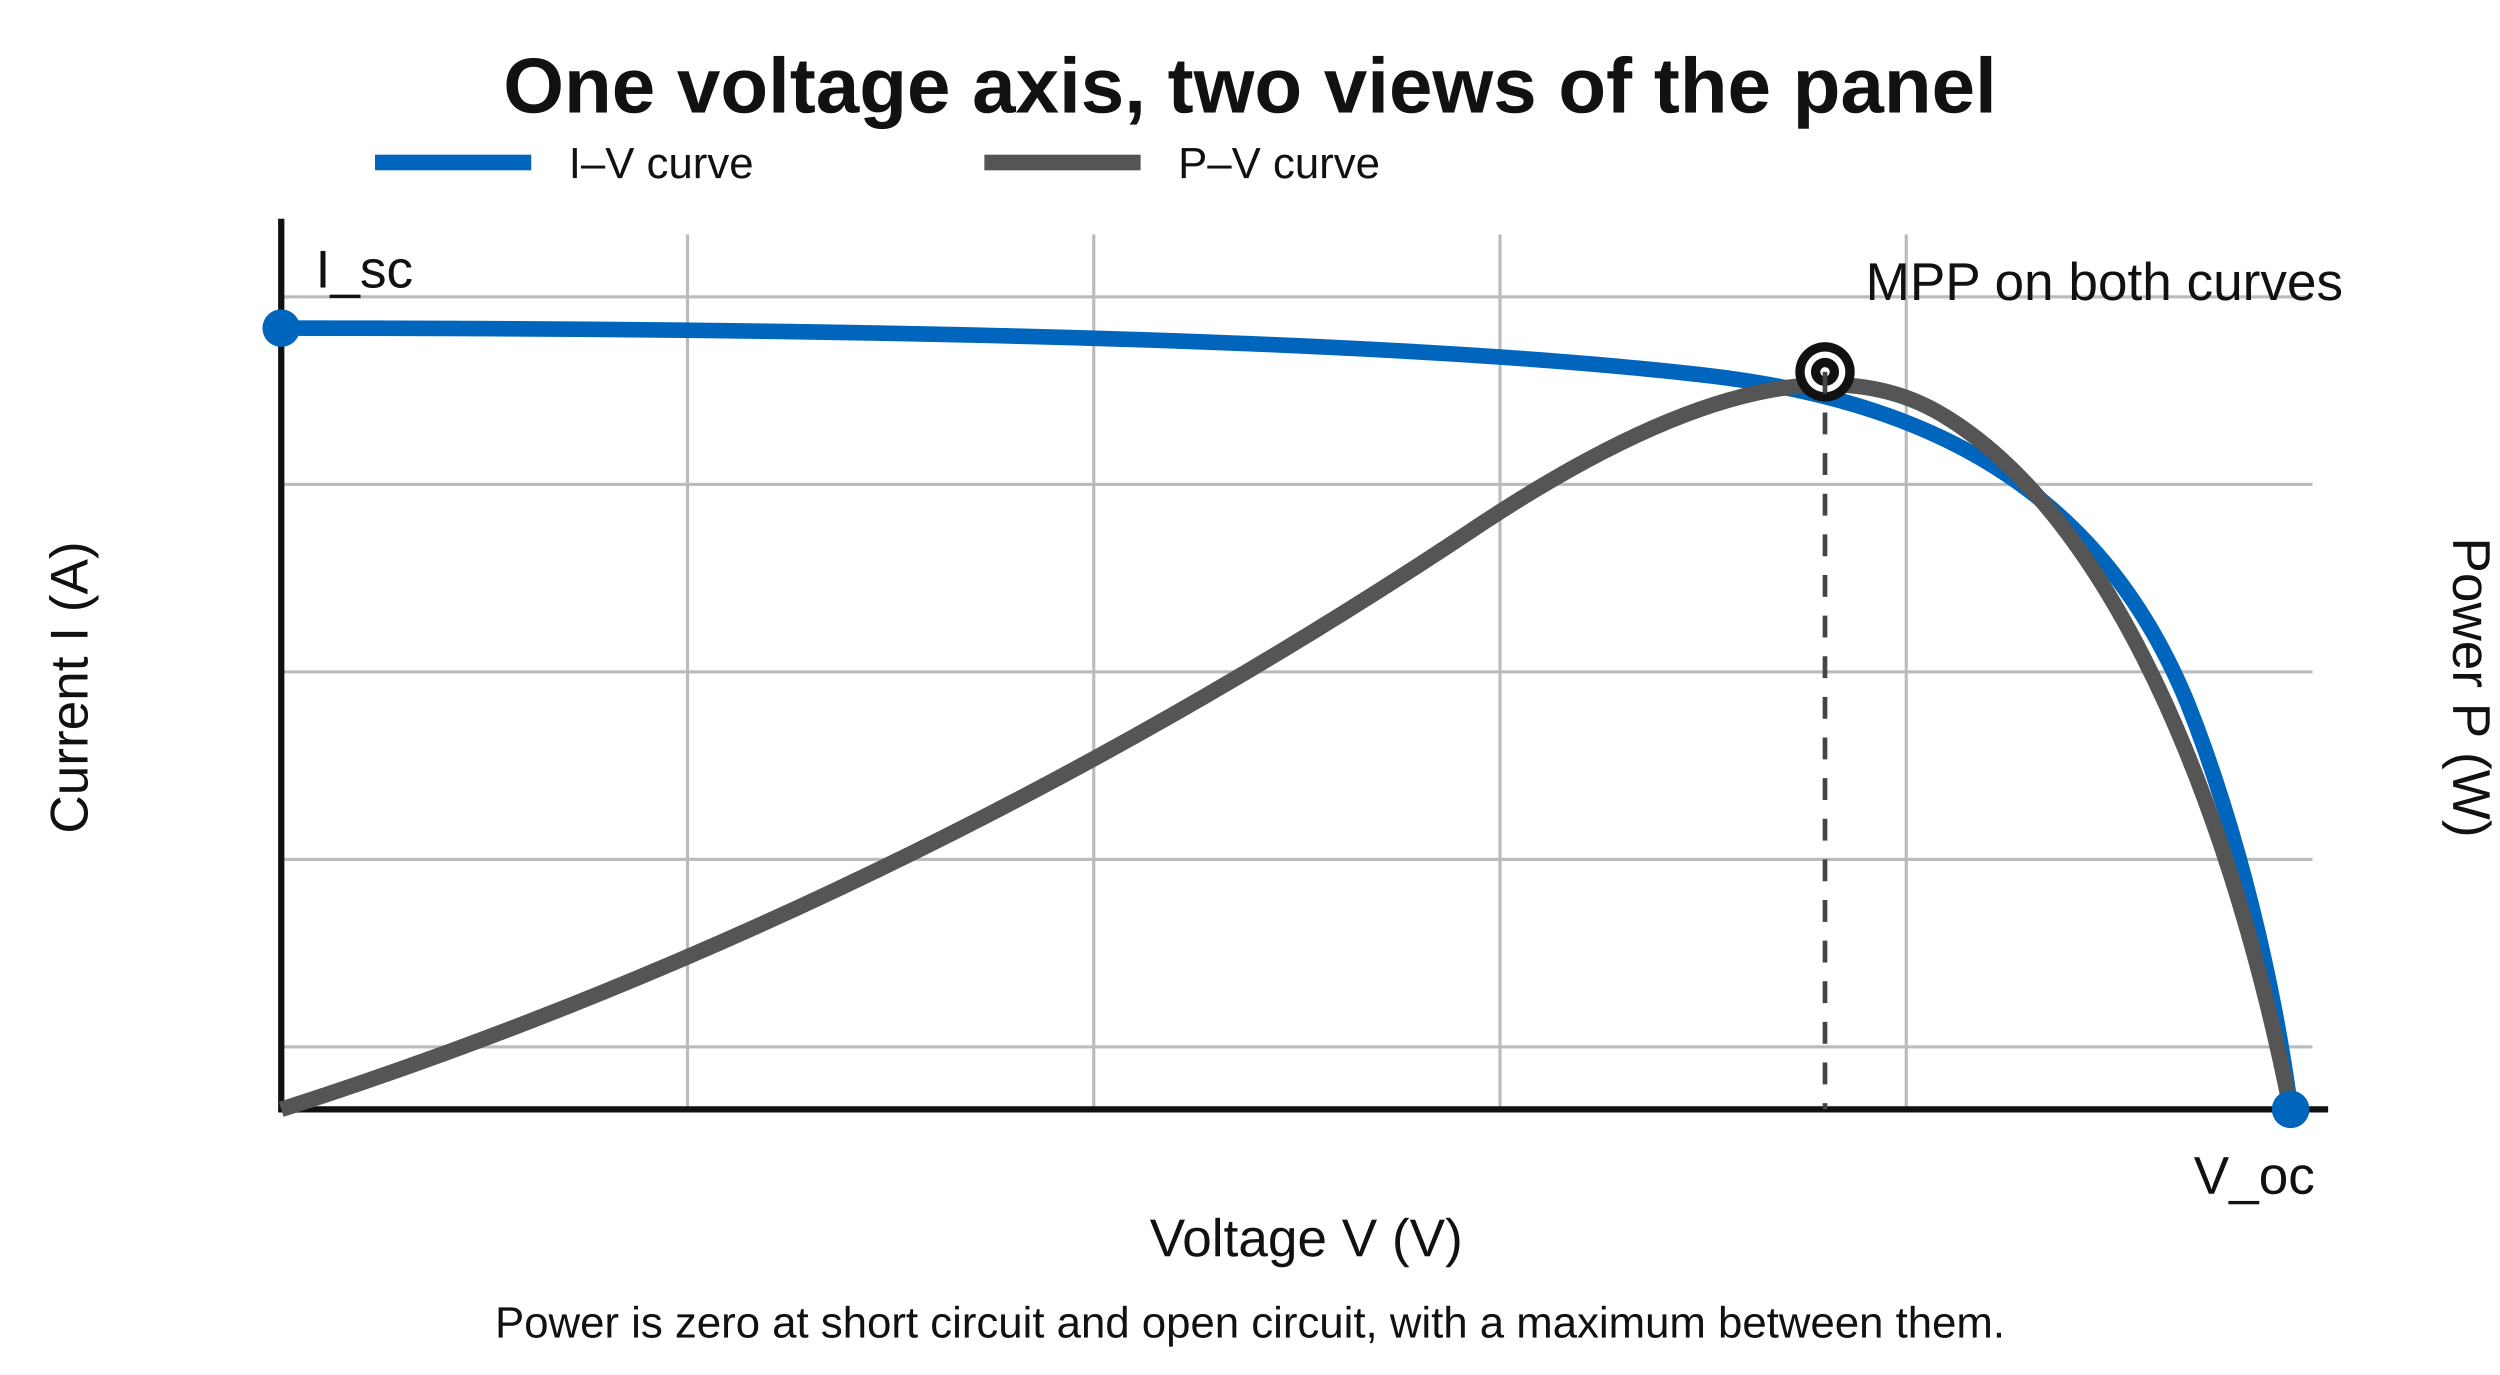
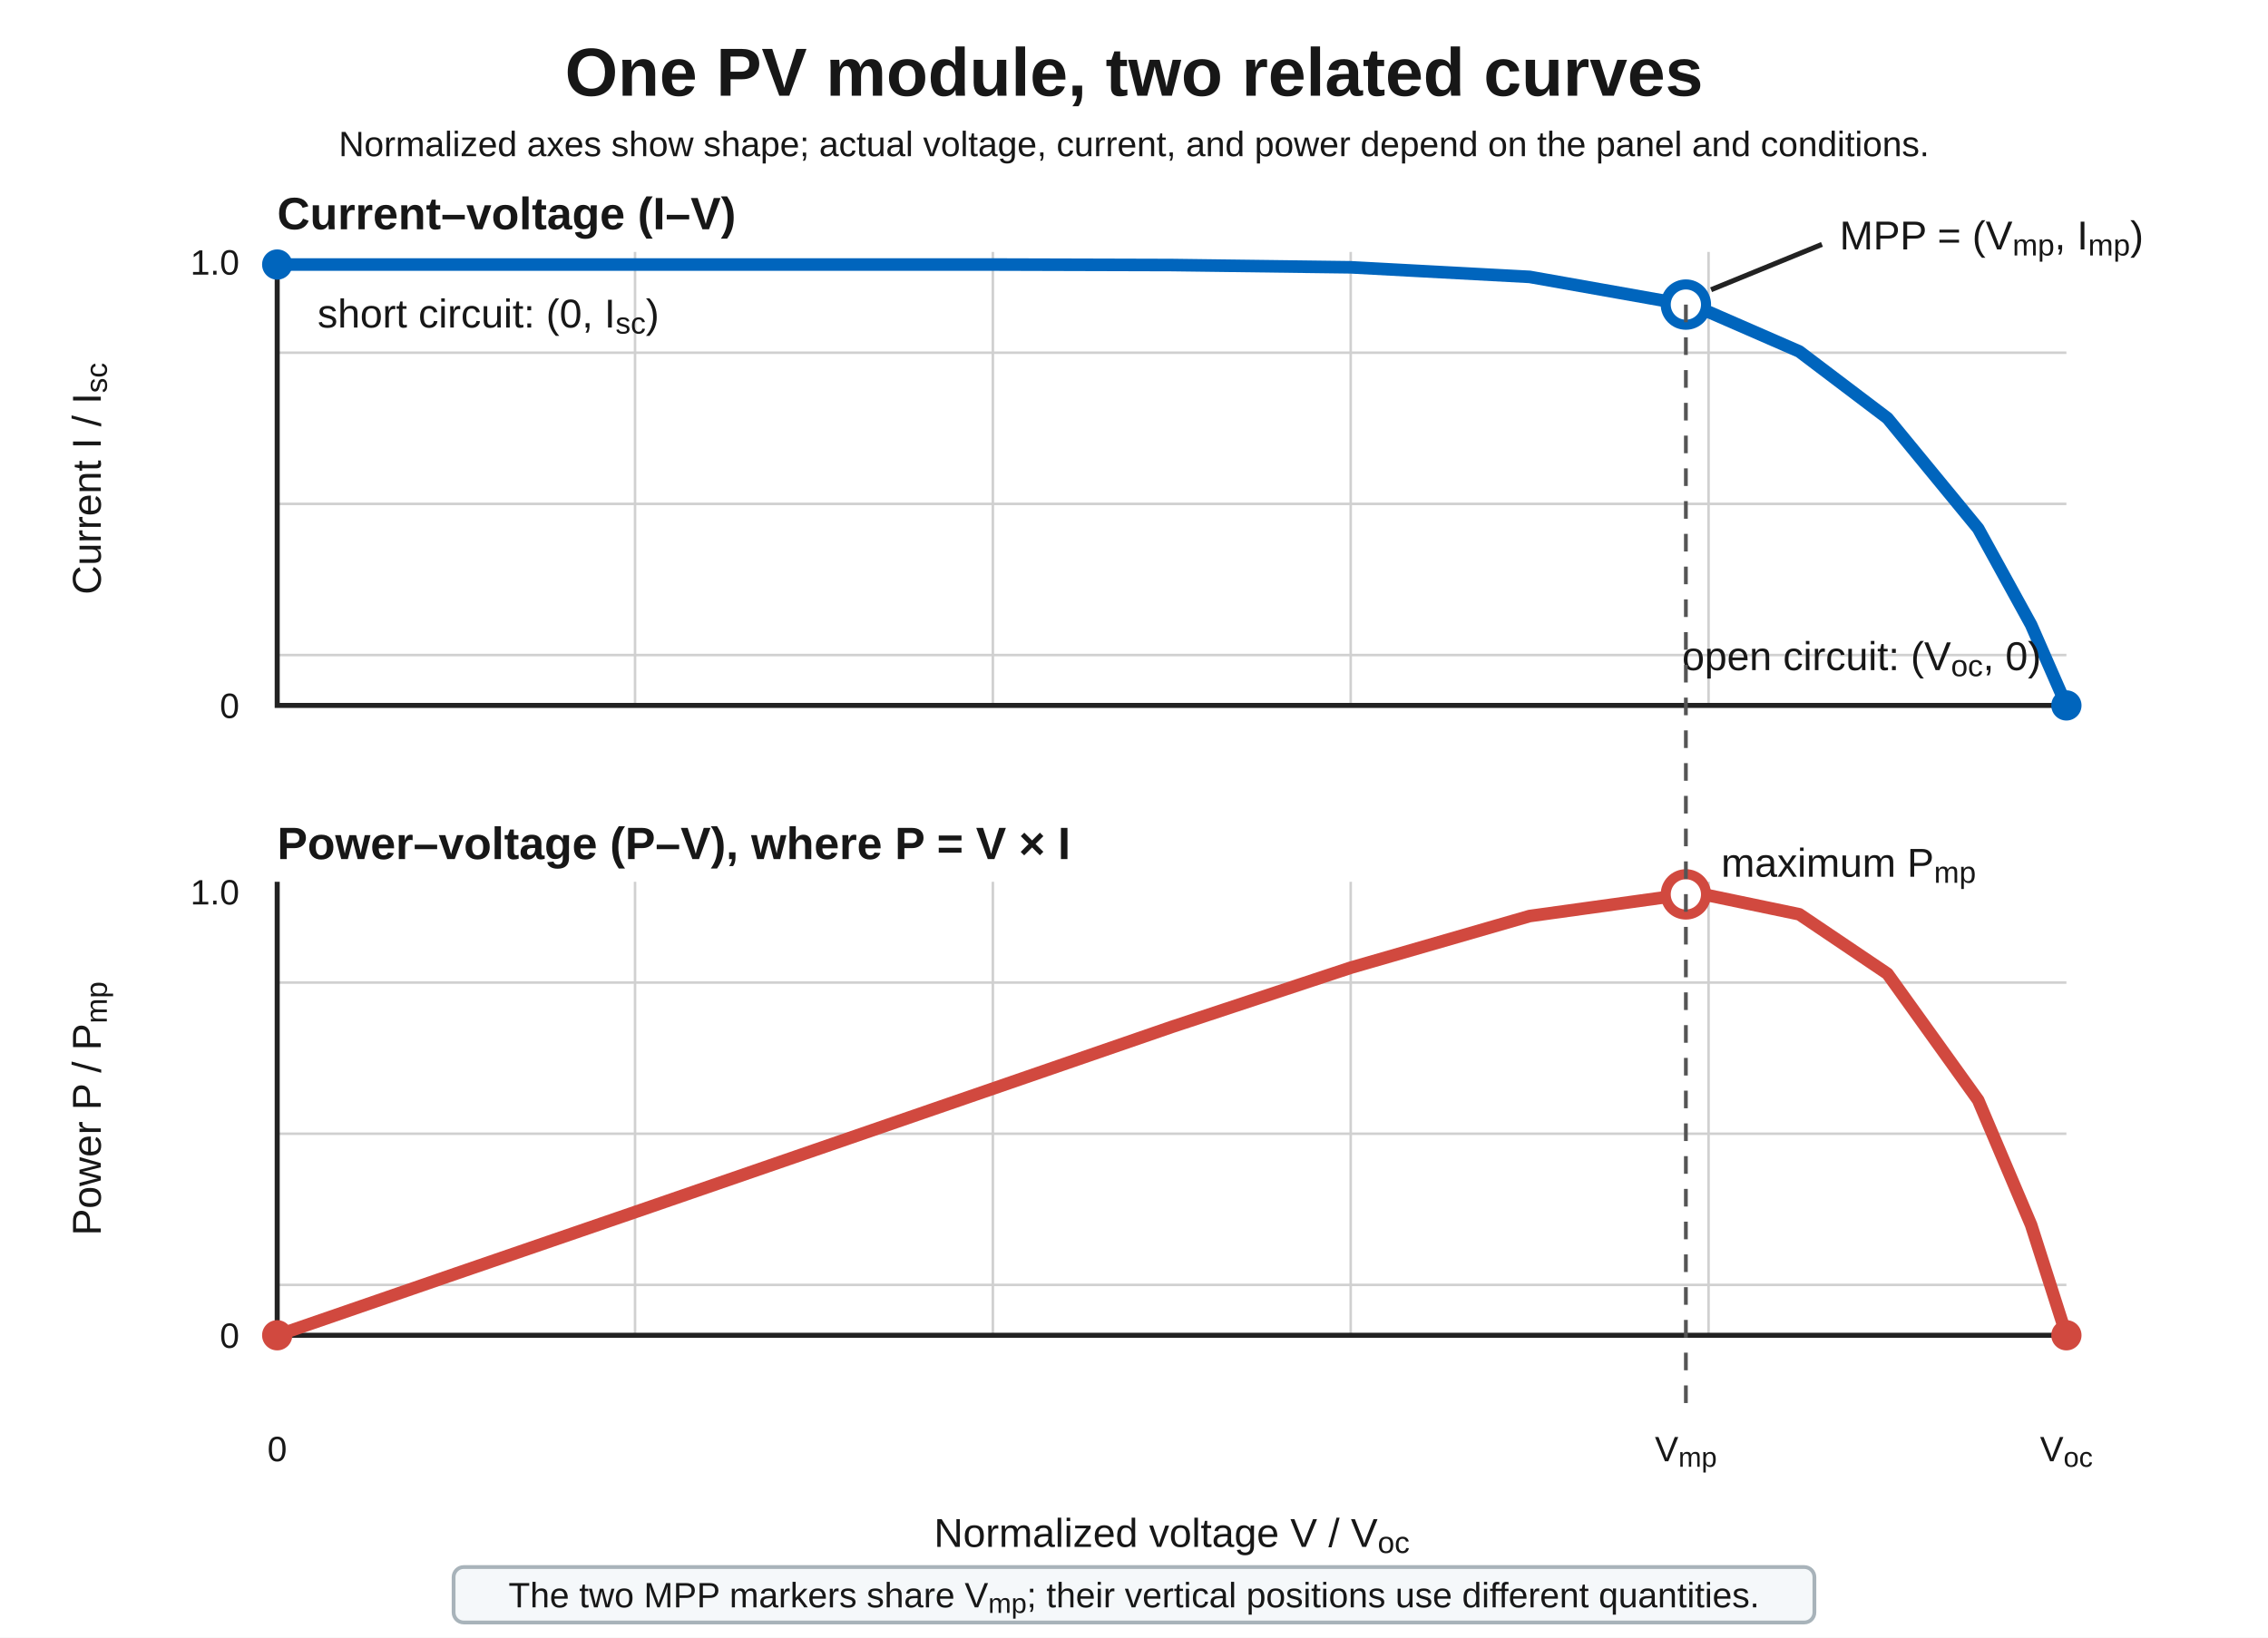
- <svg xmlns="http://www.w3.org/2000/svg" viewBox="0 0 800 440" role="img" aria-labelledby="title desc">
-   <rect width="800" height="440" fill="#fff" />
+ <svg xmlns="http://www.w3.org/2000/svg" viewBox="0 0 900 650" role="img" aria-labelledby="title desc">
+   <rect width="900" height="650" fill="#fff" />
  <style>
-     text{font-family:Arial,sans-serif;fill:#111}.title{font-size:25px;font-weight:700}.label{font-size:17px}.small{font-size:14px}.axis{fill:none;stroke:#111;stroke-width:2}.grid{fill:none;stroke:#bbb;stroke-width:1}.iv{fill:none;stroke:#0065bd;stroke-width:5}.pv{fill:none;stroke:#555;stroke-width:5}.guide{fill:none;stroke:#444;stroke-width:1.5;stroke-dasharray:7 6}.mark{fill:#fff;stroke:#111;stroke-width:3}
+     text{font-family:Arial,sans-serif;fill:#171717}.title{font-size:27px;font-weight:700}.panel-title{font-size:18px;font-weight:700}.label{font-size:16px}.small{font-size:14px}.axis{fill:none;stroke:#222;stroke-width:2}.grid{fill:none;stroke:#d0d0d0;stroke-width:1}.iv{fill:none;stroke:#0065bd;stroke-width:5;stroke-linecap:round;stroke-linejoin:round}.pv{fill:none;stroke:#d1493f;stroke-width:5;stroke-linecap:round;stroke-linejoin:round}.guide{fill:none;stroke:#555;stroke-width:1.5;stroke-dasharray:7 6}.point-iv{fill:#fff;stroke:#0065bd;stroke-width:4}.point-pv{fill:#fff;stroke:#d1493f;stroke-width:4}.endpoint{fill:#0065bd}.note{fill:#f5f8fa;stroke:#a8b3ba;stroke-width:1.5}
  </style>
-   <text class="title" x="400" y="36" text-anchor="middle">One voltage axis, two views of the panel</text>
+   <text class="title" x="450" y="38" text-anchor="middle">One PV module, two related curves</text>
+   <text class="small" x="450" y="62" text-anchor="middle">Normalized axes show shape; actual voltage, current, and power depend on the panel and conditions.</text>
+   <text class="panel-title" x="110" y="91">Current–voltage (I–V)</text>
  <g class="grid">
-     <path d="M90 95H740M90 155H740M90 215H740M90 275H740M90 335H740" />
-     <path d="M220 75V355M350 75V355M480 75V355M610 75V355" />
+     <path d="M110 140H820M110 200H820M110 260H820" />
+     <path d="M252 100V280M394 100V280M536 100V280M678 100V280" />
  </g>
-   <path class="axis" d="M90 70V355H745" />
-   <text class="label" x="418" y="402" text-anchor="middle">Voltage V (V)</text>
-   <text class="label" transform="translate(28 220) rotate(-90)" text-anchor="middle">Current I (A)</text>
-   <text class="label" transform="translate(785 220) rotate(90)" text-anchor="middle">Power P (W)</text>
-   <path class="iv" d="M90 105C260 105 440 108 545 120C625 129 674 162 700 225C716 265 728 316 733 355" />
-   <path class="pv" d="M90 355C230 310 360 244 475 167C536 127 586 111 622 133C680 168 716 269 733 355" />
-   <circle class="mark" cx="584" cy="119" r="8" />
-   <circle class="mark" cx="584" cy="119" r="3" fill="#0065bd" />
-   <path class="guide" d="M584 119V355" />
-   <text class="label" x="597" y="96">MPP on both curves</text>
-   <circle cx="90" cy="105" r="6" fill="#0065bd" />
-   <text class="label" x="101" y="92">I_sc</text>
-   <circle cx="733" cy="355" r="6" fill="#0065bd" />
-   <text class="label" x="702" y="382">V_oc</text>
-   <line x1="120" y1="52" x2="170" y2="52" class="iv" />
-   <text class="small" x="182" y="57">I–V curve</text>
-   <line x1="315" y1="52" x2="365" y2="52" class="pv" />
-   <text class="small" x="377" y="57">P–V curve</text>
-   <text class="small" x="400" y="428" text-anchor="middle">Power is zero at short circuit and open circuit, with a maximum between them.</text>
+   <path class="axis" d="M110 100V280H820" />
+   <text class="label" transform="translate(40 190) rotate(-90)" text-anchor="middle">Current I / I<tspan baseline-shift="sub" font-size="12">sc</tspan>
+   </text>
+   <text class="small" x="95" y="109" text-anchor="end">1.0</text>
+   <text class="small" x="95" y="285" text-anchor="end">0</text>
+   <path class="iv" d="M110 105L181 105L252 105L323 105L394 105L465 105.2L536 106.1L607 109.9L669 120.9L678 123.8L714 139.5L749 166L785 209.8L806 248L820 280" />
+   <circle class="endpoint" cx="110" cy="105" r="6" />
+   <text class="label" x="126" y="130">short circuit: (0, I<tspan baseline-shift="sub" font-size="12">sc</tspan>)</text>
+   <circle class="endpoint" cx="820" cy="280" r="6" />
+   <text class="label" x="810" y="266" text-anchor="end">open circuit: (V<tspan baseline-shift="sub" font-size="12">oc</tspan>, 0)</text>
+   <circle class="point-iv" cx="669" cy="120.9" r="8" />
+   <path class="axis" d="M679 115L723 97" />
+   <text class="label" x="730" y="99">MPP = (V<tspan baseline-shift="sub" font-size="12">mp</tspan>, I<tspan baseline-shift="sub" font-size="12">mp</tspan>)</text>
+   <text class="panel-title" x="110" y="341">Power–voltage (P–V), where P = V × I</text>
+   <g class="grid">
+     <path d="M110 390H820M110 450H820M110 510H820" />
+     <path d="M252 350V530M394 350V530M536 350V530M678 350V530" />
+   </g>
+   <path class="axis" d="M110 350V530H820" />
+   <text class="label" transform="translate(40 440) rotate(-90)" text-anchor="middle">Power P / P<tspan baseline-shift="sub" font-size="12">mp</tspan>
+   </text>
+   <text class="small" x="95" y="359" text-anchor="end">1.0</text>
+   <text class="small" x="95" y="535" text-anchor="end">0</text>
+   <path class="pv" d="M110 530L181 505.5L252 481.1L323 456.6L394 432.1L465 407.6L536 384.1L607 363.6L669 355L678 355.4L714 362.9L749 386.5L785 436.7L806 486.2L820 530" />
+   <circle class="point-pv" cx="669" cy="355" r="8" />
+   <text class="label" x="683" y="348">maximum P<tspan baseline-shift="sub" font-size="12">mp</tspan>
+   </text>
+   <circle cx="110" cy="530" r="6" fill="#d1493f" />
+   <circle cx="820" cy="530" r="6" fill="#d1493f" />
+   <path class="guide" d="M669 120.9V560" />
+   <text class="small" x="669" y="580" text-anchor="middle">V<tspan baseline-shift="sub" font-size="11">mp</tspan>
+   </text>
+   <text class="label" x="465" y="614" text-anchor="middle">Normalized voltage V / V<tspan baseline-shift="sub" font-size="12">oc</tspan>
+   </text>
+   <text class="small" x="110" y="580" text-anchor="middle">0</text>
+   <text class="small" x="820" y="580" text-anchor="middle">V<tspan baseline-shift="sub" font-size="11">oc</tspan>
+   </text>
+   <rect class="note" x="180" y="622" width="540" height="22" rx="4" />
+   <text class="small" x="450" y="638" text-anchor="middle">The two MPP markers share V<tspan baseline-shift="sub" font-size="11">mp</tspan>; their vertical positions use different quantities.</text>
</svg>
